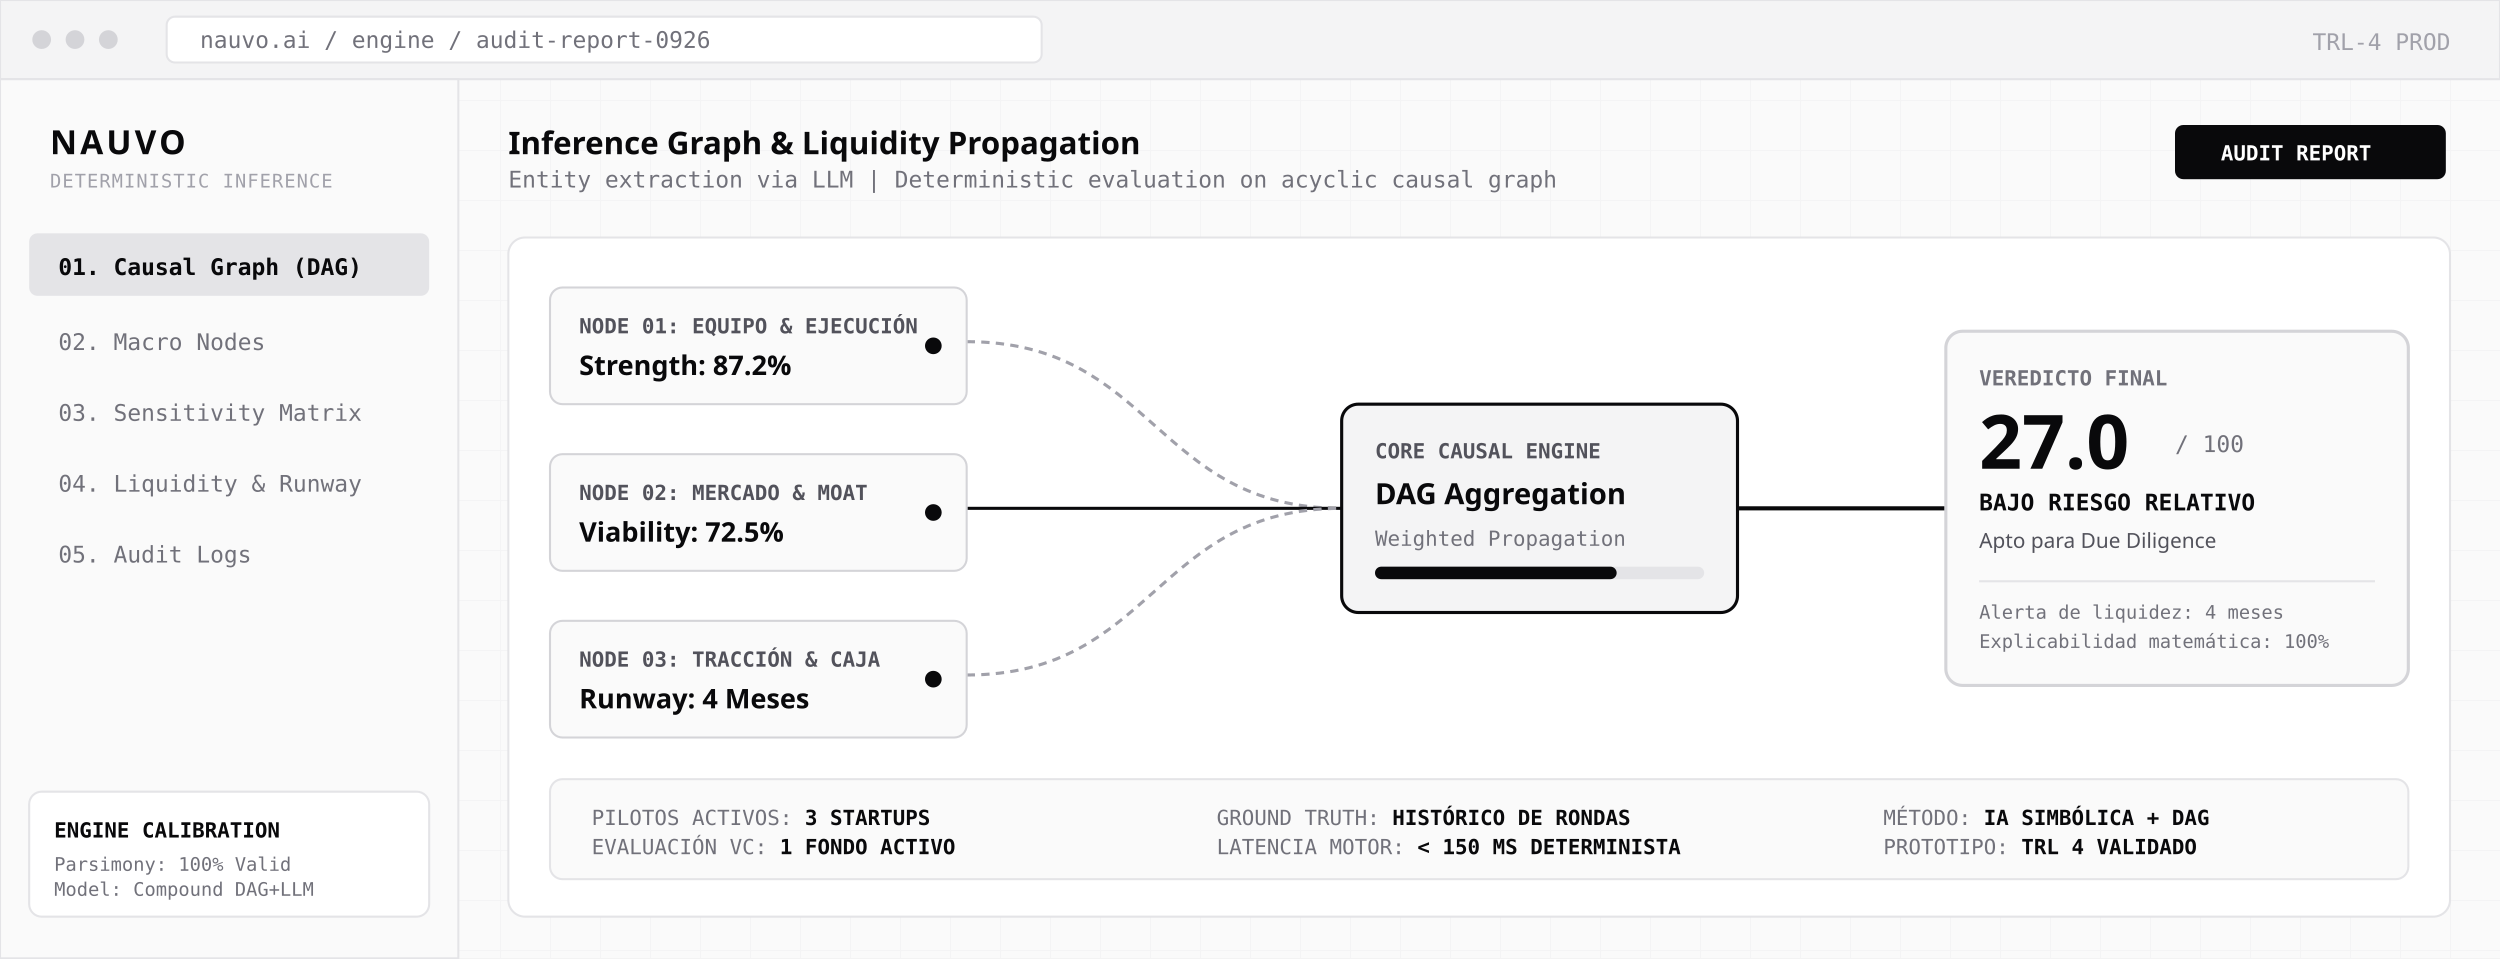
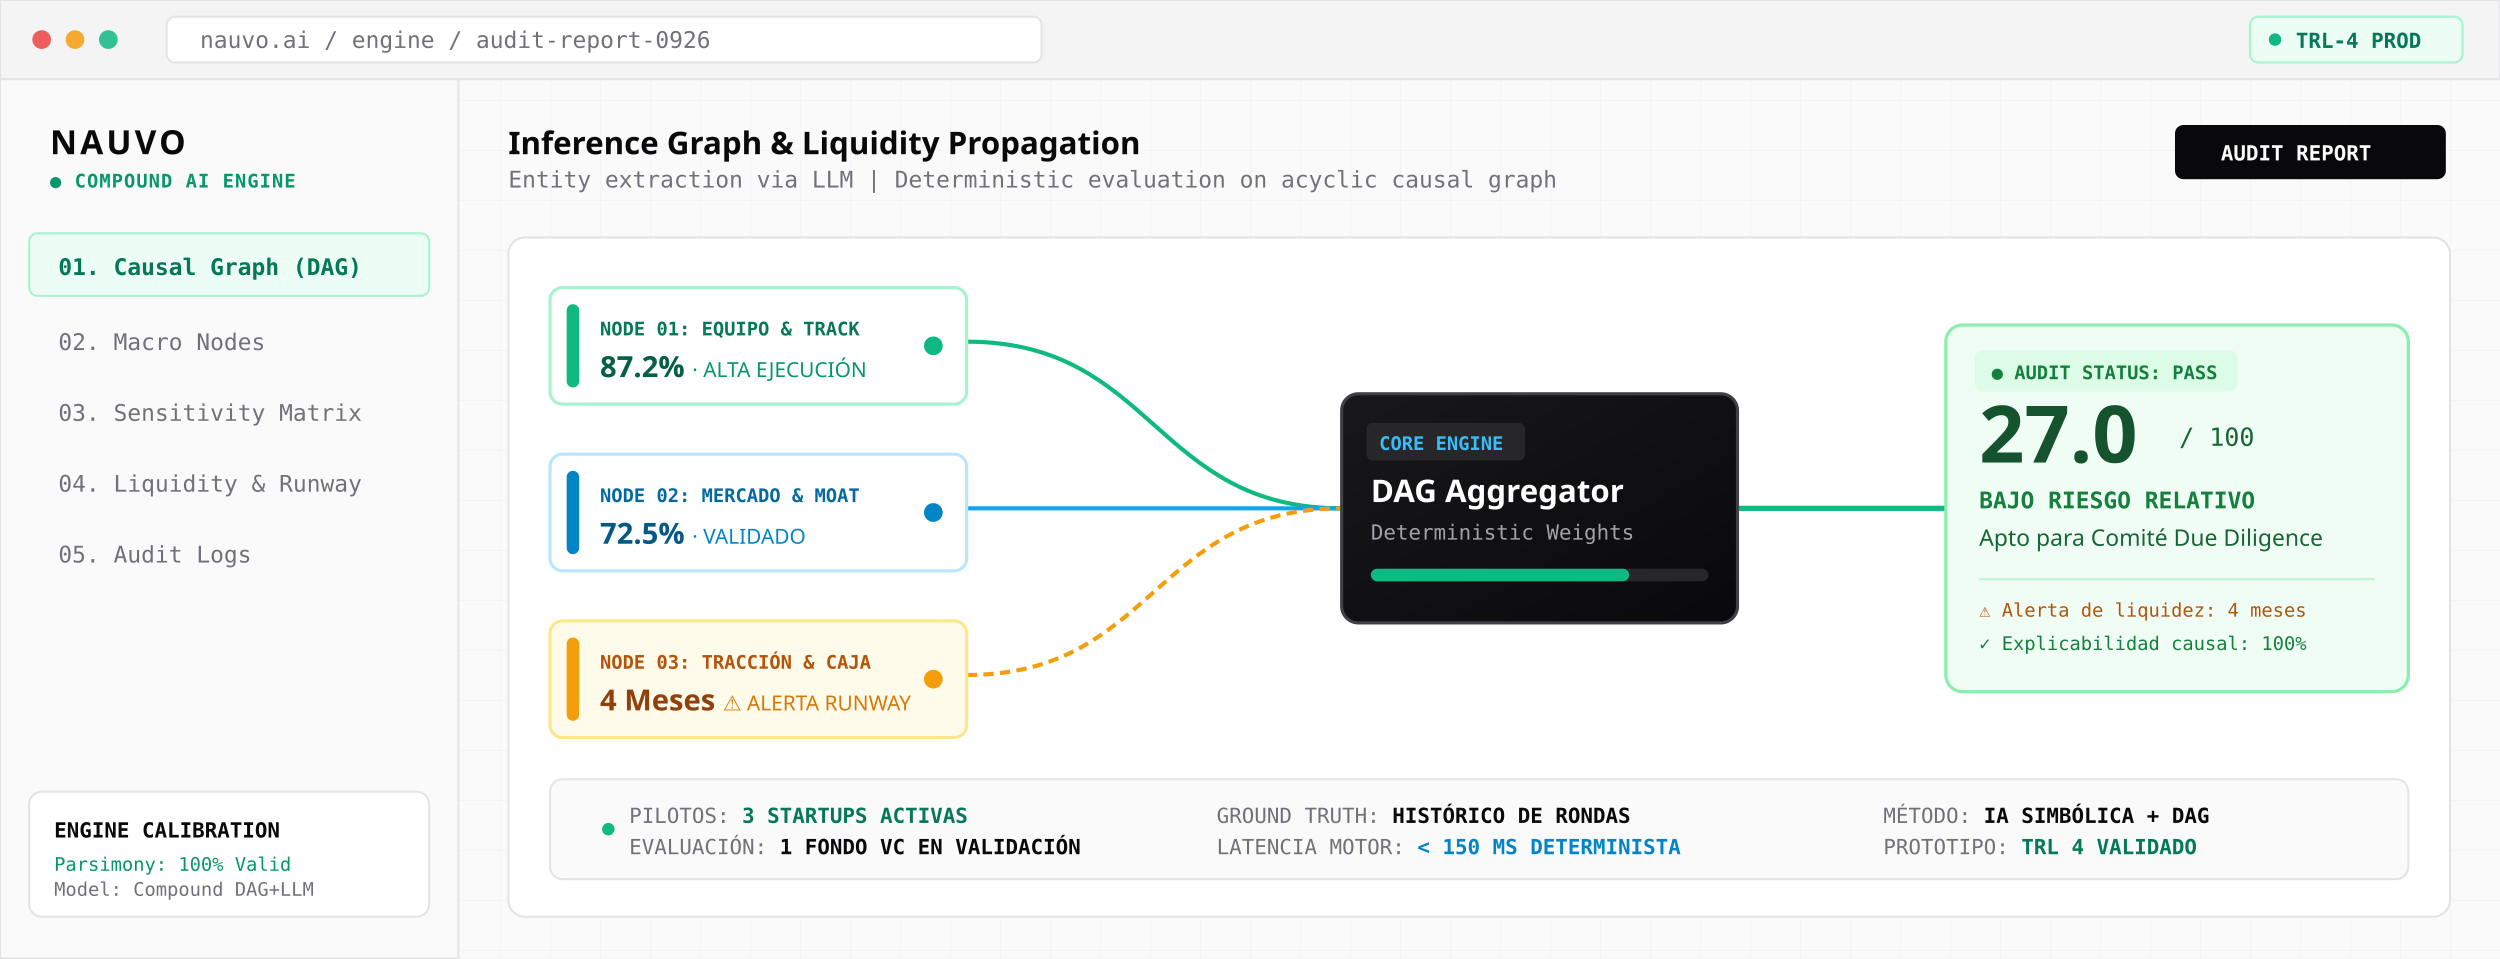
<svg xmlns="http://www.w3.org/2000/svg" viewBox="0 0 1200 460" width="100%" height="100%" style="background:#ffffff; font-family:'IBM Plex Sans', -apple-system, sans-serif;">
  <defs>
    <pattern id="grid-nauvo" width="24" height="24" patternUnits="userSpaceOnUse">
      <path d="M 24 0 L 0 0 0 24" fill="none" stroke="#f4f4f5" stroke-width="1" />
    </pattern>
+     <linearGradient id="grad-engine" x1="0%" y1="0%" x2="100%" y2="100%">
+       <stop offset="0%" stop-color="#18181b" />
+       <stop offset="100%" stop-color="#09090b" />
+     </linearGradient>
+     <linearGradient id="flow-team" x1="0%" y1="0%" x2="100%" y2="0%">
+       <stop offset="0%" stop-color="#10b981" />
+       <stop offset="100%" stop-color="#0284c7" />
+     </linearGradient>
  </defs>
  <rect width="1200" height="460" fill="#fafafa" />
  <rect width="1200" height="460" fill="url(#grid-nauvo)" />
  <rect x="0" y="0" width="1200" height="38" fill="#f4f4f5" stroke="#e4e4e7" stroke-width="1" />
-   <circle cx="20" cy="19" r="4.5" fill="#d4d4d8" />
-   <circle cx="36" cy="19" r="4.5" fill="#d4d4d8" />
-   <circle cx="52" cy="19" r="4.5" fill="#d4d4d8" />
+   <circle cx="20" cy="19" r="4.5" fill="#ef4444" opacity="0.85" />
+   <circle cx="36" cy="19" r="4.5" fill="#f59e0b" opacity="0.85" />
+   <circle cx="52" cy="19" r="4.5" fill="#10b981" opacity="0.85" />
  <rect x="80" y="8" width="420" height="22" rx="4" fill="#ffffff" stroke="#e4e4e7" stroke-width="1" />
  <text x="96" y="23" font-family="'JetBrains Mono', monospace" font-size="11" fill="#71717a">nauvo.ai / engine / audit-report-0926</text>
-   <text x="1110" y="24" font-family="'JetBrains Mono', monospace" font-size="11" fill="#a1a1aa">TRL-4 PROD</text>
+   <rect x="1080" y="8" width="102" height="22" rx="4" fill="#ecfdf5" stroke="#a7f3d0" stroke-width="1" />
+   <circle cx="1092" cy="19" r="3" fill="#10b981" />
+   <text x="1102" y="23" font-family="'JetBrains Mono', monospace" font-size="10" font-weight="600" fill="#047857">TRL-4 PROD</text>
  <rect x="0" y="38" width="220" height="422" fill="#fafafa" stroke="#e4e4e7" stroke-width="1" />
  <text x="24" y="74" font-family="'IBM Plex Sans', sans-serif" font-size="16" font-weight="700" letter-spacing="1.5" fill="#09090b">NAUVO</text>
-   <text x="24" y="90" font-family="'JetBrains Mono', monospace" font-size="9" fill="#a1a1aa" letter-spacing="0.5">DETERMINISTIC INFERENCE</text>
-   <rect x="14" y="112" width="192" height="30" rx="4" fill="#e4e4e7" />
-   <text x="28" y="132" font-family="'JetBrains Mono', monospace" font-size="11" font-weight="600" fill="#09090b">01. Causal Graph (DAG)</text>
+   <text x="24" y="90" font-family="'JetBrains Mono', monospace" font-size="9" fill="#059669" font-weight="600" letter-spacing="0.5">● COMPOUND AI ENGINE</text>
+   <rect x="14" y="112" width="192" height="30" rx="4" fill="#ecfdf5" stroke="#a7f3d0" stroke-width="1" />
+   <text x="28" y="132" font-family="'JetBrains Mono', monospace" font-size="11" font-weight="600" fill="#047857">01. Causal Graph (DAG)</text>
  <text x="28" y="168" font-family="'JetBrains Mono', monospace" font-size="11" fill="#71717a">02. Macro Nodes</text>
  <text x="28" y="202" font-family="'JetBrains Mono', monospace" font-size="11" fill="#71717a">03. Sensitivity Matrix</text>
  <text x="28" y="236" font-family="'JetBrains Mono', monospace" font-size="11" fill="#71717a">04. Liquidity &amp; Runway</text>
  <text x="28" y="270" font-family="'JetBrains Mono', monospace" font-size="11" fill="#71717a">05. Audit Logs</text>
  <rect x="14" y="380" width="192" height="60" rx="6" fill="#ffffff" stroke="#e4e4e7" stroke-width="1" />
  <text x="26" y="402" font-family="'JetBrains Mono', monospace" font-size="10" font-weight="600" fill="#09090b">ENGINE CALIBRATION</text>
-   <text x="26" y="418" font-family="'JetBrains Mono', monospace" font-size="9" fill="#71717a">Parsimony: 100% Valid</text>
+   <text x="26" y="418" font-family="'JetBrains Mono', monospace" font-size="9" fill="#059669">Parsimony: 100% Valid</text>
  <text x="26" y="430" font-family="'JetBrains Mono', monospace" font-size="9" fill="#71717a">Model: Compound DAG+LLM</text>
  <g transform="translate(244, 56)">
    <text x="0" y="18" font-family="'IBM Plex Sans', sans-serif" font-size="15" font-weight="600" fill="#09090b">Inference Graph &amp; Liquidity Propagation</text>
    <text x="0" y="34" font-family="'JetBrains Mono', monospace" font-size="11" fill="#71717a">Entity extraction via LLM | Deterministic evaluation on acyclic causal graph</text>
    <rect x="800" y="4" width="130" height="26" rx="4" fill="#09090b" />
    <text x="822" y="21" font-family="'JetBrains Mono', monospace" font-size="10" font-weight="600" fill="#ffffff">AUDIT REPORT</text>
  </g>
  <g transform="translate(244, 114)">
    <rect x="0" y="0" width="932" height="326" rx="8" fill="#ffffff" stroke="#e4e4e7" stroke-width="1" />
-     <path d="M 220 50 C 310 50, 310 130, 400 130" fill="none" stroke="#a1a1aa" stroke-width="1.5" stroke-dasharray="4,3" />
-     <path d="M 220 130 C 310 130, 310 130, 400 130" fill="none" stroke="#09090b" stroke-width="1.5" />
-     <path d="M 220 210 C 310 210, 310 130, 400 130" fill="none" stroke="#a1a1aa" stroke-width="1.5" stroke-dasharray="4,3" />
-     <path d="M 590 130 C 640 130, 640 130, 690 130" fill="none" stroke="#09090b" stroke-width="2" />
+     <path d="M 220 50 C 310 50, 310 130, 400 130" fill="none" stroke="#10b981" stroke-width="2" />
+     <path d="M 220 130 C 310 130, 310 130, 400 130" fill="none" stroke="#0ea5e9" stroke-width="2" />
+     <path d="M 220 210 C 310 210, 310 130, 400 130" fill="none" stroke="#f59e0b" stroke-width="2" stroke-dasharray="5,3" />
+     <path d="M 590 130 C 640 130, 640 130, 690 130" fill="none" stroke="#10b981" stroke-width="2.5" />
    <g transform="translate(20, 24)">
-       <rect x="0" y="0" width="200" height="56" rx="6" fill="#fafafa" stroke="#d4d4d8" stroke-width="1" />
-       <text x="14" y="22" font-family="'JetBrains Mono', monospace" font-size="10" font-weight="600" fill="#52525b">NODE 01: EQUIPO &amp; EJECUCIÓN</text>
-       <text x="14" y="42" font-family="'IBM Plex Sans', sans-serif" font-size="13" font-weight="600" fill="#09090b">Strength: 87.2%</text>
-       <circle cx="184" cy="28" r="4" fill="#09090b" />
+       <rect x="0" y="0" width="200" height="56" rx="6" fill="#ffffff" stroke="#a7f3d0" stroke-width="1.5" />
+       <rect x="8" y="8" width="6" height="40" rx="3" fill="#10b981" />
+       <text x="24" y="23" font-family="'JetBrains Mono', monospace" font-size="9" font-weight="600" fill="#047857">NODE 01: EQUIPO &amp; TRACK</text>
+       <text x="24" y="43" font-family="'IBM Plex Sans', sans-serif" font-size="14" font-weight="700" fill="#065f46">87.2% <tspan font-size="10" font-weight="500" fill="#059669">· ALTA EJECUCIÓN</tspan>
+       </text>
+       <circle cx="184" cy="28" r="4.5" fill="#10b981" />
    </g>
    <g transform="translate(20, 104)">
-       <rect x="0" y="0" width="200" height="56" rx="6" fill="#fafafa" stroke="#d4d4d8" stroke-width="1" />
-       <text x="14" y="22" font-family="'JetBrains Mono', monospace" font-size="10" font-weight="600" fill="#52525b">NODE 02: MERCADO &amp; MOAT</text>
-       <text x="14" y="42" font-family="'IBM Plex Sans', sans-serif" font-size="13" font-weight="600" fill="#09090b">Viability: 72.5%</text>
-       <circle cx="184" cy="28" r="4" fill="#09090b" />
+       <rect x="0" y="0" width="200" height="56" rx="6" fill="#ffffff" stroke="#bae6fd" stroke-width="1.5" />
+       <rect x="8" y="8" width="6" height="40" rx="3" fill="#0284c7" />
+       <text x="24" y="23" font-family="'JetBrains Mono', monospace" font-size="9" font-weight="600" fill="#0369a1">NODE 02: MERCADO &amp; MOAT</text>
+       <text x="24" y="43" font-family="'IBM Plex Sans', sans-serif" font-size="14" font-weight="700" fill="#075985">72.5% <tspan font-size="10" font-weight="500" fill="#0284c7">· VALIDADO</tspan>
+       </text>
+       <circle cx="184" cy="28" r="4.5" fill="#0284c7" />
    </g>
    <g transform="translate(20, 184)">
-       <rect x="0" y="0" width="200" height="56" rx="6" fill="#fafafa" stroke="#d4d4d8" stroke-width="1" />
-       <text x="14" y="22" font-family="'JetBrains Mono', monospace" font-size="10" font-weight="600" fill="#52525b">NODE 03: TRACCIÓN &amp; CAJA</text>
-       <text x="14" y="42" font-family="'IBM Plex Sans', sans-serif" font-size="13" font-weight="600" fill="#09090b">Runway: 4 Meses</text>
-       <circle cx="184" cy="28" r="4" fill="#09090b" />
+       <rect x="0" y="0" width="200" height="56" rx="6" fill="#fffbeb" stroke="#fde68a" stroke-width="1.5" />
+       <rect x="8" y="8" width="6" height="40" rx="3" fill="#f59e0b" />
+       <text x="24" y="23" font-family="'JetBrains Mono', monospace" font-size="9" font-weight="600" fill="#b45309">NODE 03: TRACCIÓN &amp; CAJA</text>
+       <text x="24" y="43" font-family="'IBM Plex Sans', sans-serif" font-size="14" font-weight="700" fill="#92400e">4 Meses <tspan font-size="10" font-weight="500" fill="#d97706">⚠ ALERTA RUNWAY</tspan>
+       </text>
+       <circle cx="184" cy="28" r="4.5" fill="#f59e0b" />
    </g>
-     <g transform="translate(400, 80)">
-       <rect x="0" y="0" width="190" height="100" rx="8" fill="#f4f4f5" stroke="#09090b" stroke-width="1.5" />
-       <text x="16" y="26" font-family="'JetBrains Mono', monospace" font-size="10" font-weight="600" fill="#52525b">CORE CAUSAL ENGINE</text>
-       <text x="16" y="48" font-family="'IBM Plex Sans', sans-serif" font-size="14" font-weight="700" fill="#09090b">DAG Aggregation</text>
-       <text x="16" y="68" font-family="'JetBrains Mono', monospace" font-size="10" fill="#71717a">Weighted Propagation</text>
-       <rect x="16" y="78" width="158" height="6" rx="3" fill="#e4e4e7" />
-       <rect x="16" y="78" width="116" height="6" rx="3" fill="#09090b" />
+     <g transform="translate(400, 75)">
+       <rect x="0" y="0" width="190" height="110" rx="8" fill="url(#grad-engine)" stroke="#3f3f46" stroke-width="1.5" />
+       <rect x="12" y="14" width="76" height="18" rx="3" fill="#27272a" />
+       <text x="18" y="27" font-family="'JetBrains Mono', monospace" font-size="9" font-weight="600" fill="#38bdf8">CORE ENGINE</text>
+       <text x="14" y="52" font-family="'IBM Plex Sans', sans-serif" font-size="15" font-weight="700" fill="#ffffff">DAG Aggregator</text>
+       <text x="14" y="70" font-family="'JetBrains Mono', monospace" font-size="10" fill="#a1a1aa">Deterministic Weights</text>
+       <rect x="14" y="84" width="162" height="6" rx="3" fill="#27272a" />
+       <rect x="14" y="84" width="124" height="6" rx="3" fill="#10b981" />
    </g>
-     <g transform="translate(690, 45)">
-       <rect x="0" y="0" width="222" height="170" rx="8" fill="#fafafa" stroke="#d4d4d8" stroke-width="1.5" />
-       <text x="16" y="26" font-family="'JetBrains Mono', monospace" font-size="10" font-weight="600" fill="#71717a">VEREDICTO FINAL</text>
-       <text x="16" y="66" font-family="'IBM Plex Sans', sans-serif" font-size="36" font-weight="700" fill="#09090b">27.0</text>
-       <text x="110" y="58" font-family="'JetBrains Mono', monospace" font-size="11" fill="#71717a">/ 100</text>
-       <text x="16" y="86" font-family="'JetBrains Mono', monospace" font-size="11" font-weight="600" fill="#09090b">BAJO RIESGO RELATIVO</text>
-       <text x="16" y="104" font-family="'IBM Plex Sans', sans-serif" font-size="10" fill="#52525b">Apto para Due Diligence</text>
-       <line x1="16" y1="120" x2="206" y2="120" stroke="#e4e4e7" stroke-width="1" />
-       <text x="16" y="138" font-family="'JetBrains Mono', monospace" font-size="9" fill="#71717a">Alerta de liquidez: 4 meses</text>
-       <text x="16" y="152" font-family="'JetBrains Mono', monospace" font-size="9" fill="#71717a">Explicabilidad matemática: 100%</text>
+     <g transform="translate(690, 42)">
+       <rect x="0" y="0" width="222" height="176" rx="8" fill="#f0fdf4" stroke="#86efac" stroke-width="1.5" />
+       <rect x="14" y="12" width="126" height="20" rx="4" fill="#dcfce7" />
+       <text x="22" y="26" font-family="'JetBrains Mono', monospace" font-size="9" font-weight="700" fill="#15803d">● AUDIT STATUS: PASS</text>
+       <text x="16" y="66" font-family="'IBM Plex Sans', sans-serif" font-size="38" font-weight="700" fill="#14532d">27.0</text>
+       <text x="112" y="58" font-family="'JetBrains Mono', monospace" font-size="12" fill="#166534">/ 100</text>
+       <text x="16" y="88" font-family="'JetBrains Mono', monospace" font-size="11" font-weight="700" fill="#15803d">BAJO RIESGO RELATIVO</text>
+       <text x="16" y="106" font-family="'IBM Plex Sans', sans-serif" font-size="11" fill="#166534">Apto para Comité Due Diligence</text>
+       <line x1="16" y1="122" x2="206" y2="122" stroke="#bbf7d0" stroke-width="1" />
+       <text x="16" y="140" font-family="'JetBrains Mono', monospace" font-size="9" fill="#b45309">⚠ Alerta de liquidez: 4 meses</text>
+       <text x="16" y="156" font-family="'JetBrains Mono', monospace" font-size="9" fill="#15803d">✓ Explicabilidad causal: 100%</text>
    </g>
    <g transform="translate(20, 260)">
      <rect x="0" y="0" width="892" height="48" rx="6" fill="#fafafa" stroke="#e4e4e7" stroke-width="1" />
-       <text x="20" y="22" font-family="'JetBrains Mono', monospace" font-size="10" fill="#71717a">PILOTOS ACTIVOS: <tspan fill="#09090b" font-weight="600">3 STARTUPS</tspan>
+       <circle cx="28" cy="24" r="3" fill="#10b981" />
+       <text x="38" y="21" font-family="'JetBrains Mono', monospace" font-size="10" fill="#71717a">PILOTOS: <tspan fill="#047857" font-weight="600">3 STARTUPS ACTIVAS</tspan>
      </text>
-       <text x="20" y="36" font-family="'JetBrains Mono', monospace" font-size="10" fill="#71717a">EVALUACIÓN VC: <tspan fill="#09090b" font-weight="600">1 FONDO ACTIVO</tspan>
+       <text x="38" y="36" font-family="'JetBrains Mono', monospace" font-size="10" fill="#71717a">EVALUACIÓN: <tspan fill="#09090b" font-weight="600">1 FONDO VC EN VALIDACIÓN</tspan>
      </text>
-       <text x="320" y="22" font-family="'JetBrains Mono', monospace" font-size="10" fill="#71717a">GROUND TRUTH: <tspan fill="#09090b" font-weight="600">HISTÓRICO DE RONDAS</tspan>
+       <text x="320" y="21" font-family="'JetBrains Mono', monospace" font-size="10" fill="#71717a">GROUND TRUTH: <tspan fill="#09090b" font-weight="600">HISTÓRICO DE RONDAS</tspan>
      </text>
-       <text x="320" y="36" font-family="'JetBrains Mono', monospace" font-size="10" fill="#71717a">LATENCIA MOTOR: <tspan fill="#09090b" font-weight="600">&lt; 150 MS DETERMINISTA</tspan>
+       <text x="320" y="36" font-family="'JetBrains Mono', monospace" font-size="10" fill="#71717a">LATENCIA MOTOR: <tspan fill="#0284c7" font-weight="600">&lt; 150 MS DETERMINISTA</tspan>
      </text>
-       <text x="640" y="22" font-family="'JetBrains Mono', monospace" font-size="10" fill="#71717a">MÉTODO: <tspan fill="#09090b" font-weight="600">IA SIMBÓLICA + DAG</tspan>
+       <text x="640" y="21" font-family="'JetBrains Mono', monospace" font-size="10" fill="#71717a">MÉTODO: <tspan fill="#09090b" font-weight="600">IA SIMBÓLICA + DAG</tspan>
      </text>
-       <text x="640" y="36" font-family="'JetBrains Mono', monospace" font-size="10" fill="#71717a">PROTOTIPO: <tspan fill="#09090b" font-weight="600">TRL 4 VALIDADO</tspan>
+       <text x="640" y="36" font-family="'JetBrains Mono', monospace" font-size="10" fill="#71717a">PROTOTIPO: <tspan fill="#047857" font-weight="600">TRL 4 VALIDADO</tspan>
      </text>
    </g>
  </g>
</svg>
